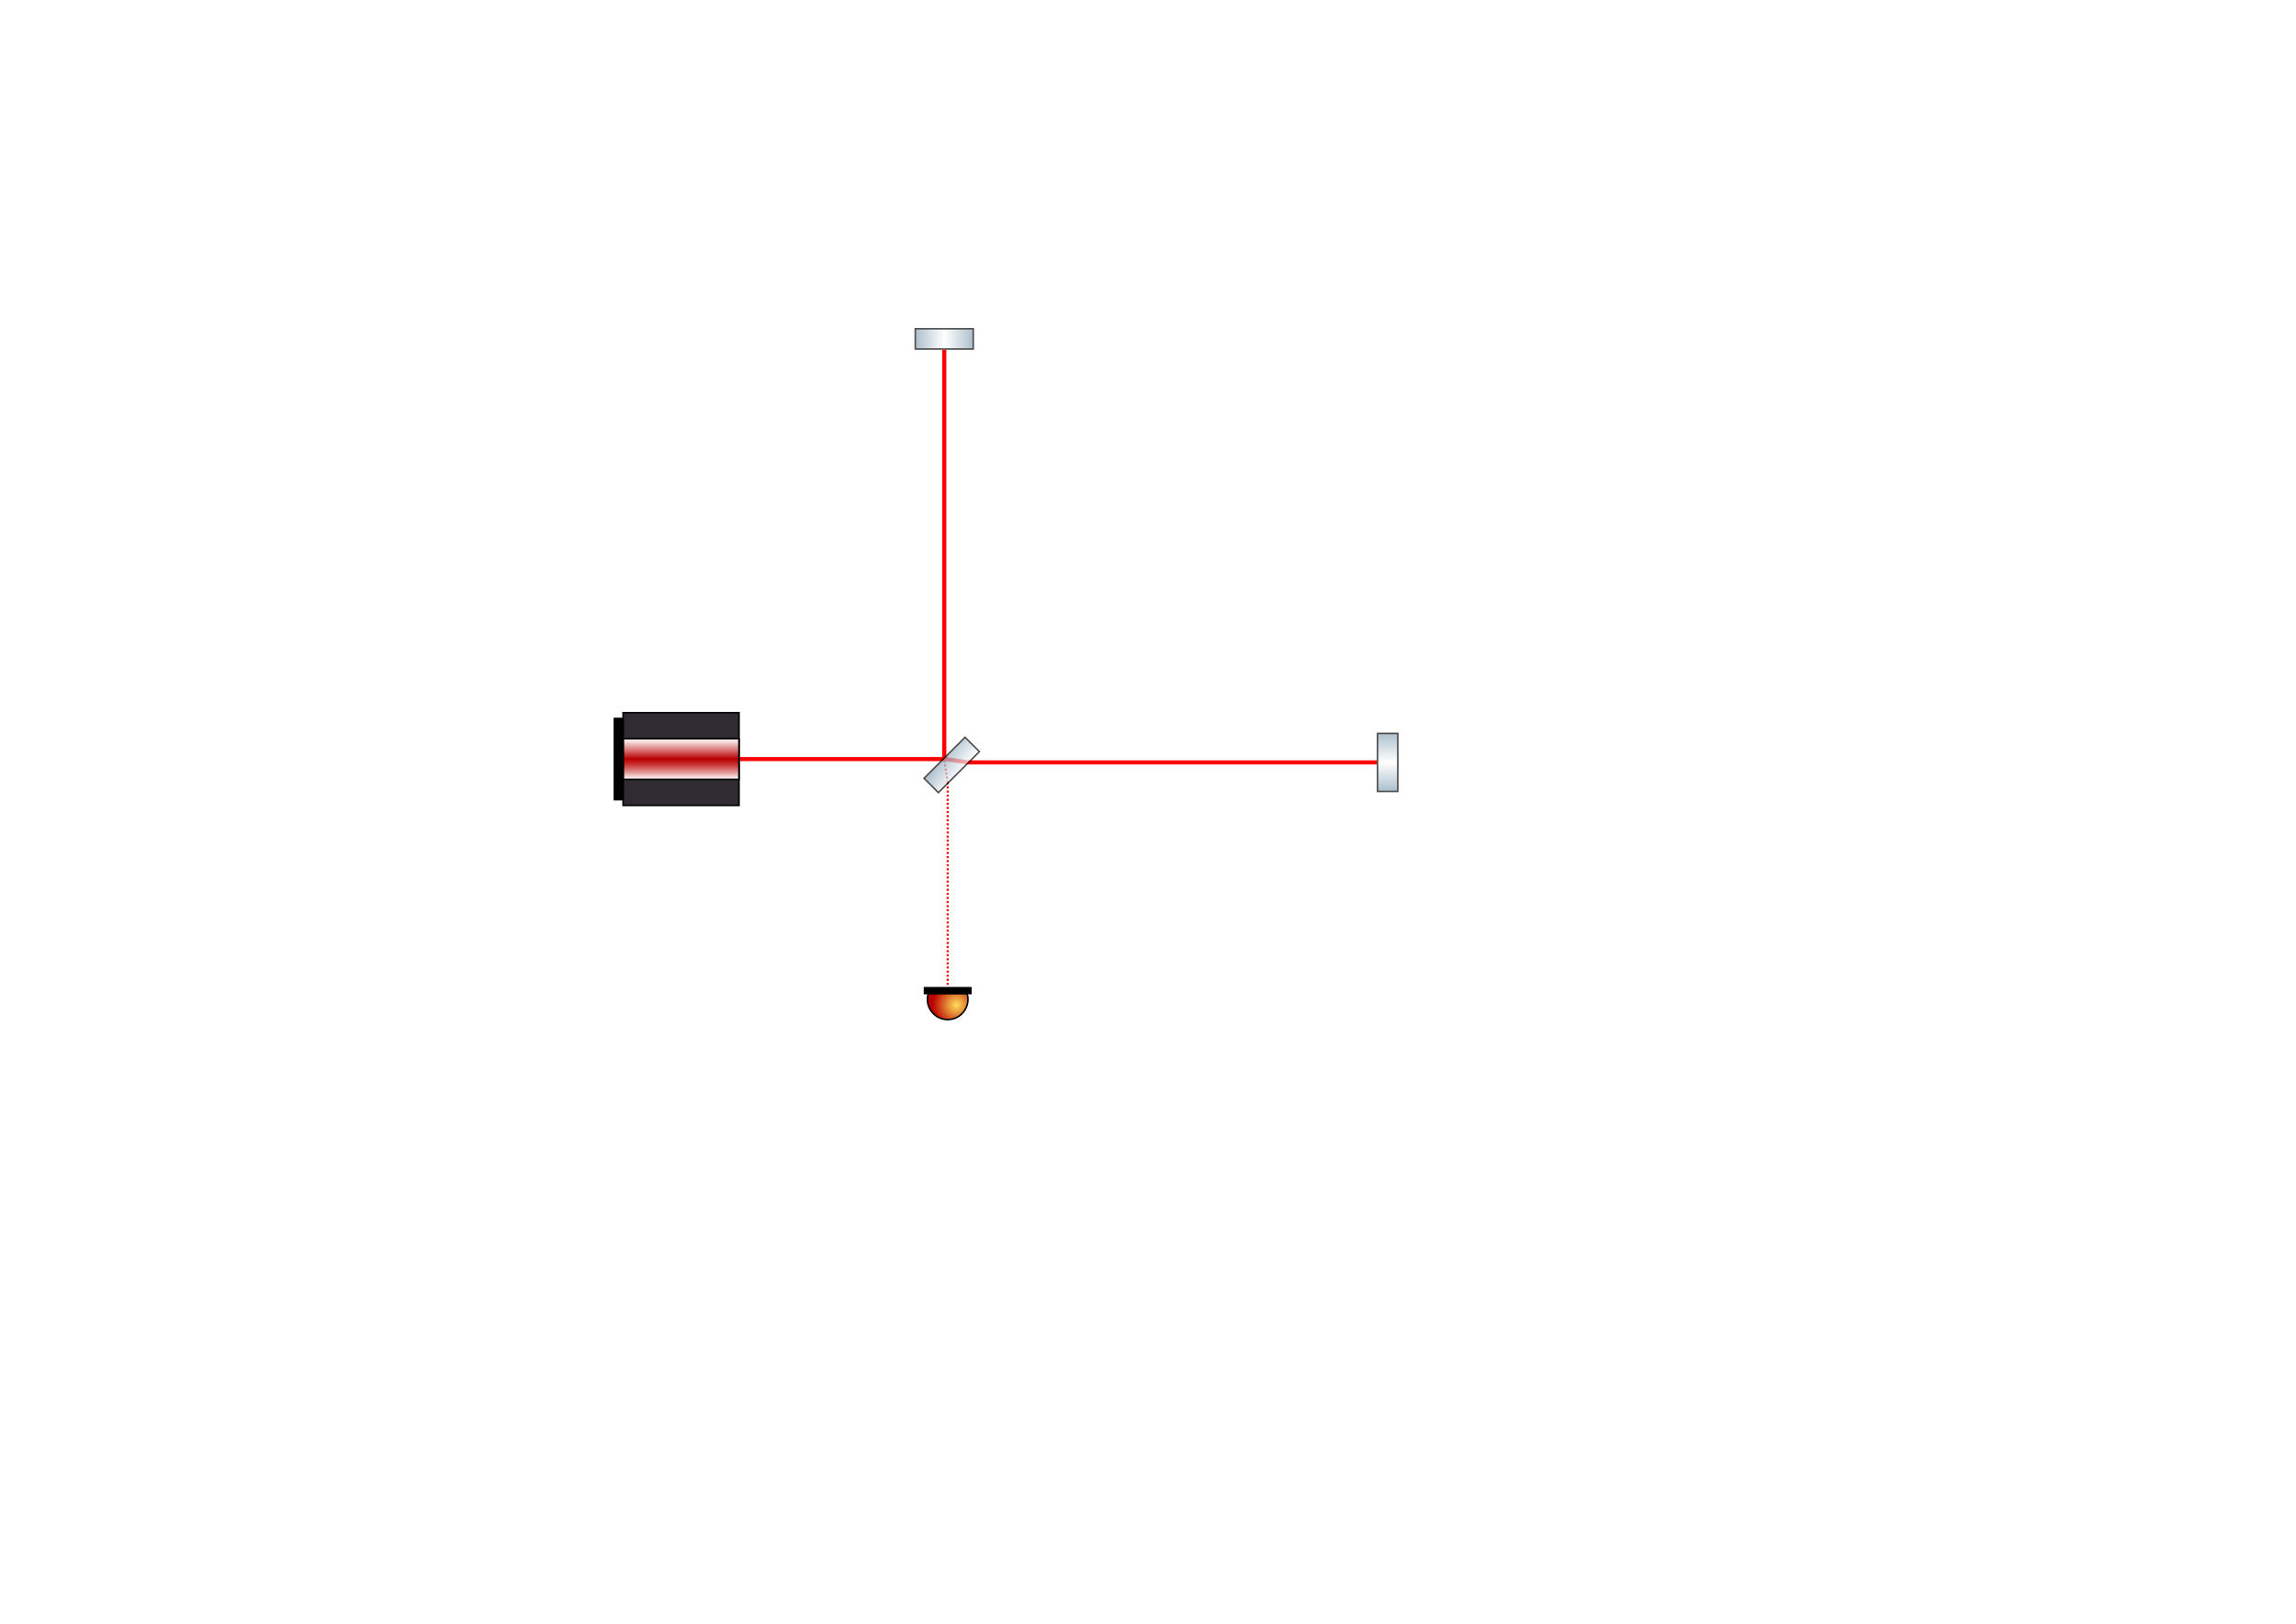
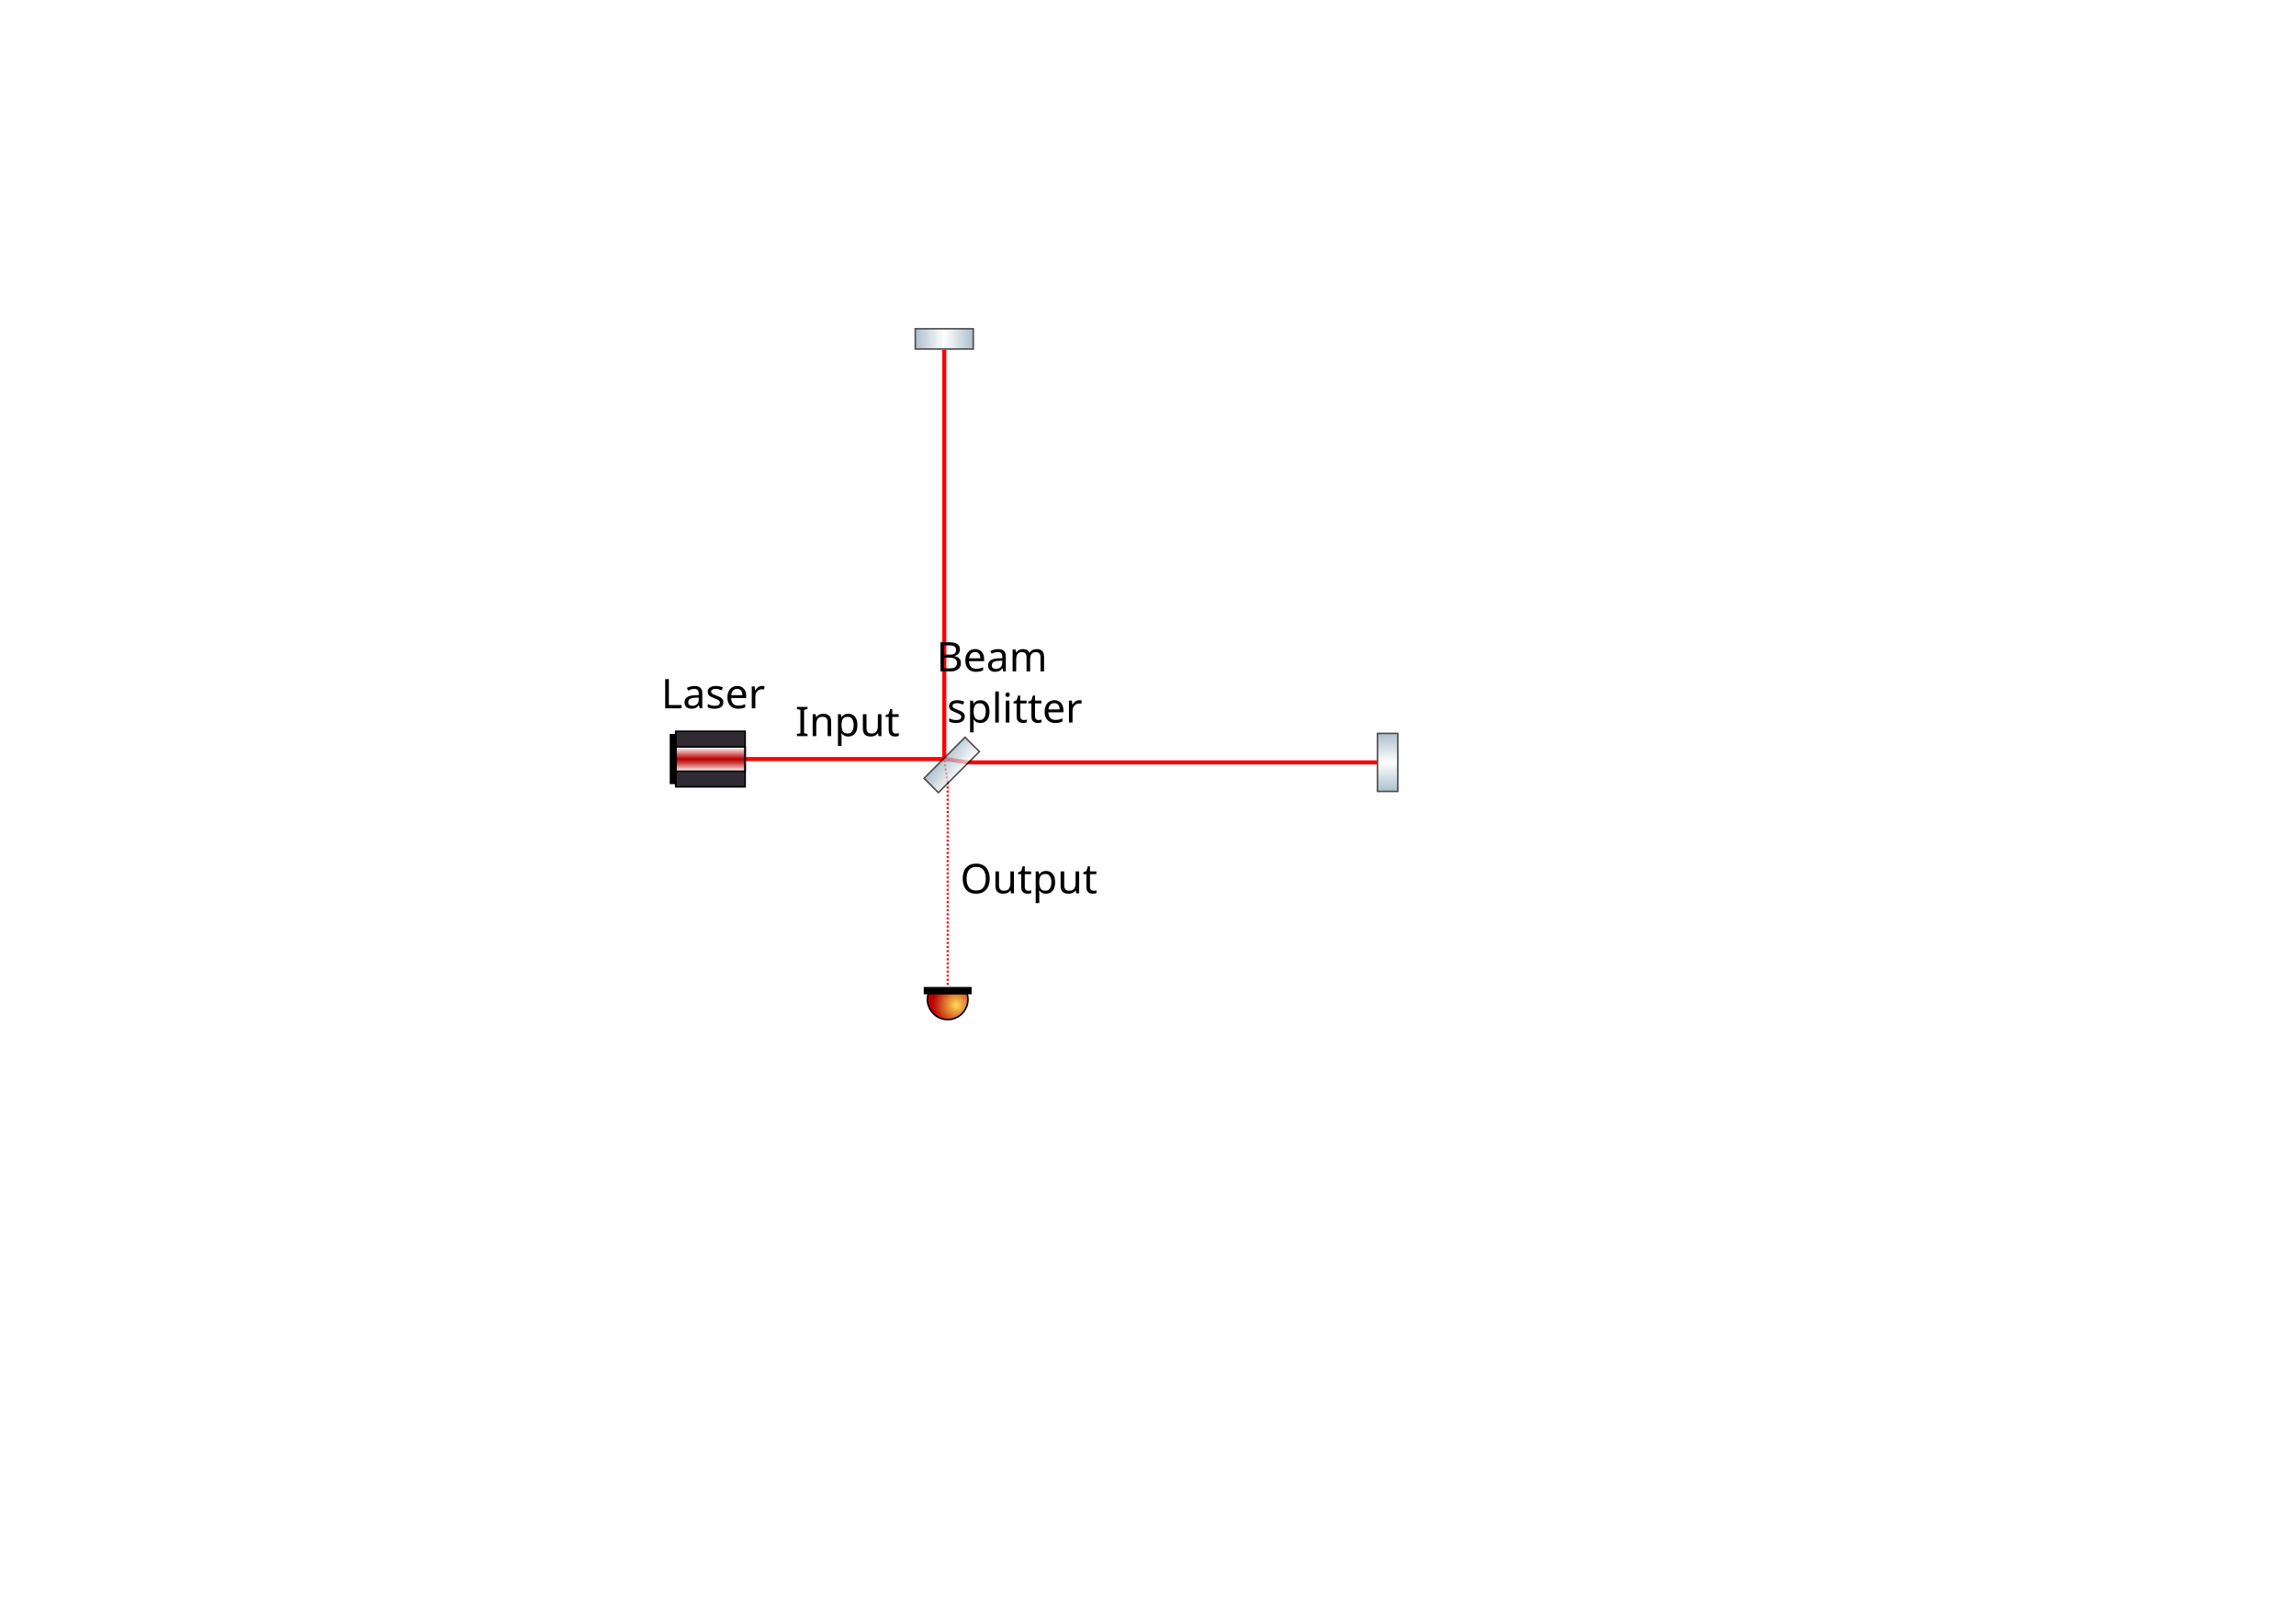
<svg xmlns="http://www.w3.org/2000/svg" id="b-bsp" width="297mm" height="210mm" version="1.1">
  <defs id="defs14">
    <linearGradient gradientTransform="matrix(0.35,0,0,1,-117.1952,-14.3086)" y2="14.683" x2="350.087" y1="43.03" x1="350.087" gradientUnits="userSpaceOnUse" id="b-cav-mir-grad-0">
      <stop id="stop4224-0" style="stop-color:#89A4B6" offset="0.006" />
      <stop id="stop4226-1" style="stop-color:#FFFFFF" offset="0.5" />
      <stop id="stop4228-9" style="stop-color:#89A4B6" offset="1" />
    </linearGradient>
  </defs>
  <g id="b-cav-mir" transform="matrix(0,-1,1,0,447.1076,170.9963)" style="opacity:0.7">
    <linearGradient gradientTransform="matrix(0.35,0,0,1,-117.1952,-14.3086)" y2="14.683" x2="350.087" y1="43.03" x1="350.087" gradientUnits="userSpaceOnUse" id="b-cav-mir-grad">
      <stop id="stop4224" style="stop-color:#89A4B6" offset="0.006" />
      <stop id="stop4226" style="stop-color:#FFFFFF" offset="0.5" />
      <stop id="stop4228" style="stop-color:#89A4B6" offset="1" />
    </linearGradient>
    <rect id="rect4230" height="28.346" width="9.921" y="0.375" x="0.375" style="fill:url(#b-cav-mir-grad);stroke:#000000;stroke-width:0.75" />
  </g>
  <g id="b-cav-mir-3" transform="translate(673.0897,358.1303)" style="opacity:0.7">
    <linearGradient gradientTransform="matrix(0.35,0,0,1,-117.1952,-14.3086)" y2="14.683" x2="350.087" y1="43.03" x1="350.087" gradientUnits="userSpaceOnUse" id="linearGradient4257">
      <stop id="stop4259" style="stop-color:#89A4B6" offset="0.006" />
      <stop id="stop4261" style="stop-color:#FFFFFF" offset="0.5" />
      <stop id="stop4263" style="stop-color:#89A4B6" offset="1" />
    </linearGradient>
    <rect id="rect4230-6" height="28.346" width="9.921" y="0.375" x="0.375" style="fill:url(#b-cav-mir-grad-0);stroke:#000000;stroke-width:0.75" />
  </g>
  <path style="fill:none;fill-rule:evenodd;stroke:#ff0000;stroke-width:2;stroke-linecap:butt;stroke-linejoin:miter;stroke-miterlimit:4;stroke-dasharray:none;stroke-opacity:1" d="m 361.695,371.042 100,0" id="path4177" />
-   <g id="c-laser1" transform="translate(299.625,347.9905)">
+   <g id="c-laser1" transform="matrix(0.5988534,0,0,0.5988534,327.3526,357.2377)">
    <rect id="rect4166" height="12.756" width="56.695" y="0.375" x="5" style="fill:#302b33" />
    <rect id="rect4168" height="12.756" width="56.695" y="32.973" x="5" style="fill:#302b33" />
    <linearGradient y2="13.131" x2="28.722" y1="32.973" x1="28.722" gradientUnits="userSpaceOnUse" id="c-laser1-grad">
      <stop id="stop4171" style="stop-color:#FFFFFF" offset="0" />
      <stop id="stop4173" style="stop-color:#FEFCFC" offset="0.005" />
      <stop id="stop4175" style="stop-color:#E6A4A4" offset="0.15" />
      <stop id="stop4177" style="stop-color:#D35E5E" offset="0.277" />
      <stop id="stop4179" style="stop-color:#C62B2B" offset="0.382" />
      <stop id="stop4181" style="stop-color:#BD0C0C" offset="0.462" />
      <stop id="stop4183" style="stop-color:#BA0000" offset="0.506" />
      <stop id="stop4185" style="stop-color:#D86E6E" offset="0.708" />
      <stop id="stop4187" style="stop-color:#F4D6D6" offset="0.91" />
      <stop id="stop4189" style="stop-color:#FFFFFF" offset="1" />
    </linearGradient>
-     <rect id="rect4191" height="19.842" width="56.695" y="13.131" x="5" style="fill:url(#c-laser1-grad);stroke:#000000;stroke-width:0.75" />
-     <rect id="rect4193" height="39.686" width="4.252" y="3.209" x="0.75" style="stroke:#000000;stroke-width:0.75" />
-     <rect id="rect4195" height="45.354" width="56.695" y="0.375" x="5" style="fill:none;stroke:#000000;stroke-width:0.75" />
+     <rect id="rect4191" height="19.842" width="56.695" y="13.131" x="5" style="fill:url(#c-laser1-grad);stroke:#000000;stroke-width:1.252" />
+     <rect id="rect4193" height="39.686" width="4.252" y="3.209" x="0.75" style="stroke:#000000;stroke-width:1.252" />
+     <rect id="rect4195" height="45.354" width="56.695" y="0.375" x="5" style="fill:none;stroke:#000000;stroke-width:1.252" />
  </g>
  <path style="fill:none;fill-rule:evenodd;stroke:#ff0000;stroke-width:2;stroke-linecap:butt;stroke-linejoin:miter;stroke-miterlimit:4;stroke-dasharray:none;stroke-opacity:1" d="m 473.09,372.678 200,0" id="path4177-47" />
  <path style="fill:none;fill-rule:evenodd;stroke:#ff0000;stroke-width:2;stroke-linecap:butt;stroke-linejoin:miter;stroke-miterlimit:4;stroke-dasharray:none;stroke-opacity:1" d="m 461.656,170.996 0,200" id="path4177-47-3" />
  <path style="fill:none;fill-rule:evenodd;stroke:#ff0000;stroke-width:2;stroke-linecap:butt;stroke-linejoin:miter;stroke-miterlimit:4;stroke-dasharray:16, 16;stroke-dashoffset:0;stroke-opacity:1" d="m 473.239,372.69 -11.827,-1.775" id="path4177-4" />
  <path style="fill:none;fill-rule:evenodd;stroke:#ff0000;stroke-width:1;stroke-linecap:butt;stroke-linejoin:miter;stroke-miterlimit:4;stroke-dasharray:1,1;stroke-opacity:1;stroke-dashoffset:0" d="m 463.33,382.59 -1.782,-11.869" id="path4177-4-4" />
  <path style="fill:none;fill-rule:evenodd;stroke:#ff0000;stroke-width:1;stroke-linecap:butt;stroke-linejoin:miter;stroke-miterlimit:4;stroke-dasharray:1,1;stroke-opacity:1;stroke-dashoffset:0" d="m 463.321,382.435 0,100" id="path4177-5" />
  <g id="g3" transform="matrix(-0.7071068,-0.7071068,0.7071068,-0.7071068,458.7798,387.9853)" style="opacity:0.7">
    <linearGradient id="b-bsp-grad" gradientUnits="userSpaceOnUse" x1="330.467" y1="34.823" x2="364.555" y2="22.892" gradientTransform="matrix(0.35,0,0,1,-116.2935,-14.3086)">
      <stop offset="0" style="stop-color:#FFFFFF" id="stop6" />
      <stop offset="1" style="stop-color:#89A4B6" id="stop8" />
    </linearGradient>
    <rect x="0.375" y="0.375" width="9.92" height="28.346" id="rect10" style="fill:url(#b-bsp-grad);stroke:#000000;stroke-width:0.75" />
  </g>
  <g id="g4314" transform="translate(51.5383,-8.54551)">
    <g transform="matrix(0,1,-1,0,423.4971,490.9807)" id="e-pd1">
      <radialGradient id="e-pd1-grad" cx="8.879" cy="7.461" r="17.067" fx="8.879" fy="7.461" gradientUnits="userSpaceOnUse">
        <stop offset="0" style="stop-color:#FEDE58" id="stop4294" />
        <stop offset="0.685" style="stop-color:#BA0000" id="stop4296" />
      </radialGradient>
      <path style="fill:url(#e-pd1-grad);stroke:#000000;stroke-width:0.75" d="m 6.044,1.792 c -0.986,0 -1.936,0.148 -2.835,0.417 l 0,19.01 c 0.899,0.268 1.849,0.416 2.835,0.416 5.479,0 9.921,-4.441 9.921,-9.921 0,-5.48 -4.442,-9.922 -9.921,-9.922 z" id="path4298" />
      <rect style="stroke:#000000;stroke-width:0.75" x="0.375" y="0.375" width="2.835" height="22.678" id="rect4300" />
    </g>
  </g>
+   <text xml:space="preserve" style="font-size:40px;font-style:normal;font-variant:normal;font-weight:normal;font-stretch:normal;line-height:125%;letter-spacing:0px;word-spacing:0px;fill:#000000;fill-opacity:1;stroke:none;font-family:Arial;-inkscape-font-specification:Arial" x="469.45" y="436.665" id="text4393-5-5-5">
+     <tspan id="tspan4395-5-3-5" x="469.45" y="436.665" style="font-size:20px;font-style:normal;font-variant:normal;font-weight:normal;font-stretch:normal;font-family:Linux Biolinum O;-inkscape-font-specification:Linux Biolinum O">Output</tspan>
+   </text>
+   <text xml:space="preserve" style="font-size:40px;font-style:normal;font-variant:normal;font-weight:normal;font-stretch:normal;line-height:125%;letter-spacing:0px;word-spacing:0px;fill:#000000;fill-opacity:1;stroke:none;font-family:Arial;-inkscape-font-specification:Arial" x="388.84" y="359.824" id="text4393-5-5-5-3">
+     <tspan id="tspan4395-5-3-5-6" x="388.84" y="359.824" style="font-size:20px;font-style:normal;font-variant:normal;font-weight:normal;font-stretch:normal;font-family:Linux Biolinum O;-inkscape-font-specification:Linux Biolinum O">Input</tspan>
+   </text>
+   <text xml:space="preserve" style="font-size:40px;font-style:normal;font-variant:normal;font-weight:normal;font-stretch:normal;line-height:125%;letter-spacing:0px;word-spacing:0px;fill:#000000;fill-opacity:1;stroke:none;font-family:Arial;-inkscape-font-specification:Arial" x="323.273" y="346.234" id="text4393-5-5-5-3-7">
+     <tspan id="tspan4395-5-3-5-6-5" x="323.273" y="346.234" style="font-size:20px;font-style:normal;font-variant:normal;font-weight:normal;font-stretch:normal;font-family:Linux Biolinum O;-inkscape-font-specification:Linux Biolinum O">Laser</tspan>
+   </text>
+   <text xml:space="preserve" style="font-size:40px;font-style:normal;font-variant:normal;font-weight:normal;font-stretch:normal;line-height:125%;letter-spacing:0px;word-spacing:0px;fill:#000000;fill-opacity:1;stroke:none;font-family:Arial;-inkscape-font-specification:Arial" x="512.751" y="328.203" id="text4393-5-5-5-3-3">
+     <tspan id="tspan4395-5-3-5-6-56" x="512.751" y="328.203" style="font-size:20px;font-style:normal;font-variant:normal;font-weight:normal;font-stretch:normal;text-align:center;text-anchor:middle;font-family:Linux Biolinum O;-inkscape-font-specification:Linux Biolinum O">Beam</tspan>
+     <tspan x="512.751" y="353.203" style="font-size:20px;font-style:normal;font-variant:normal;font-weight:normal;font-stretch:normal;text-align:center;text-anchor:middle;font-family:Linux Biolinum O;-inkscape-font-specification:Linux Biolinum O" id="tspan3496">splitter</tspan>
+   </text>
</svg>
